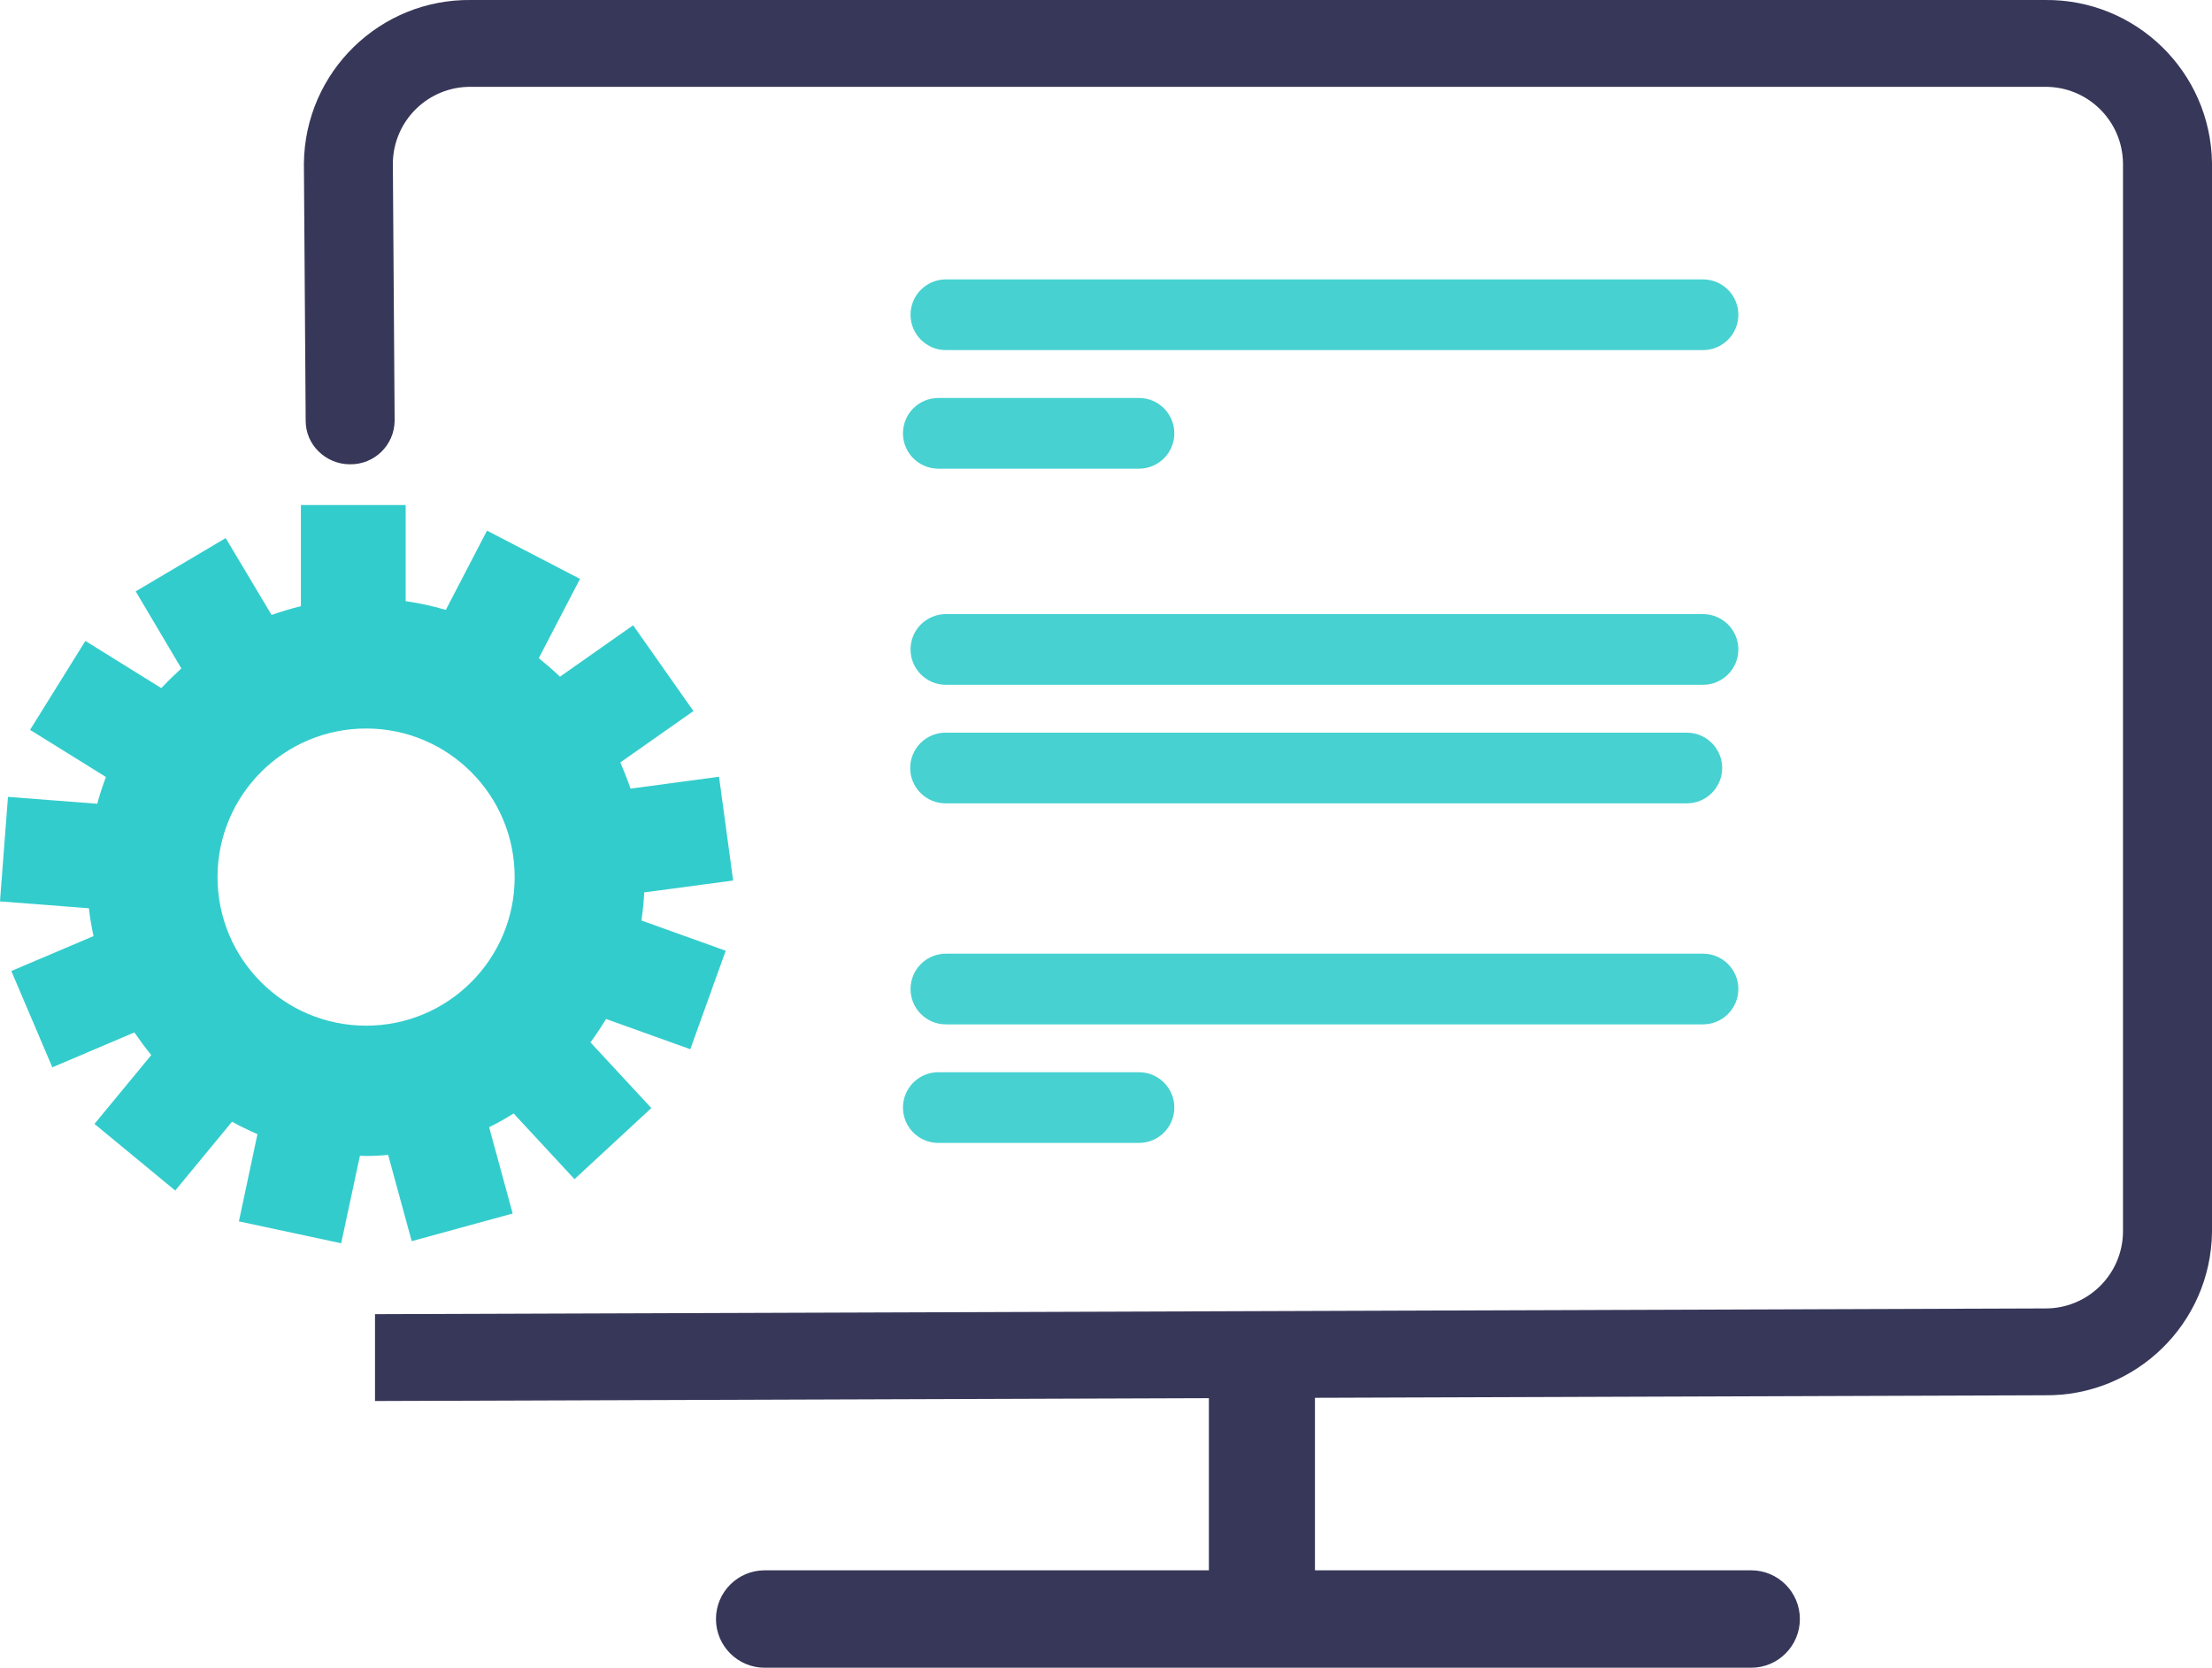
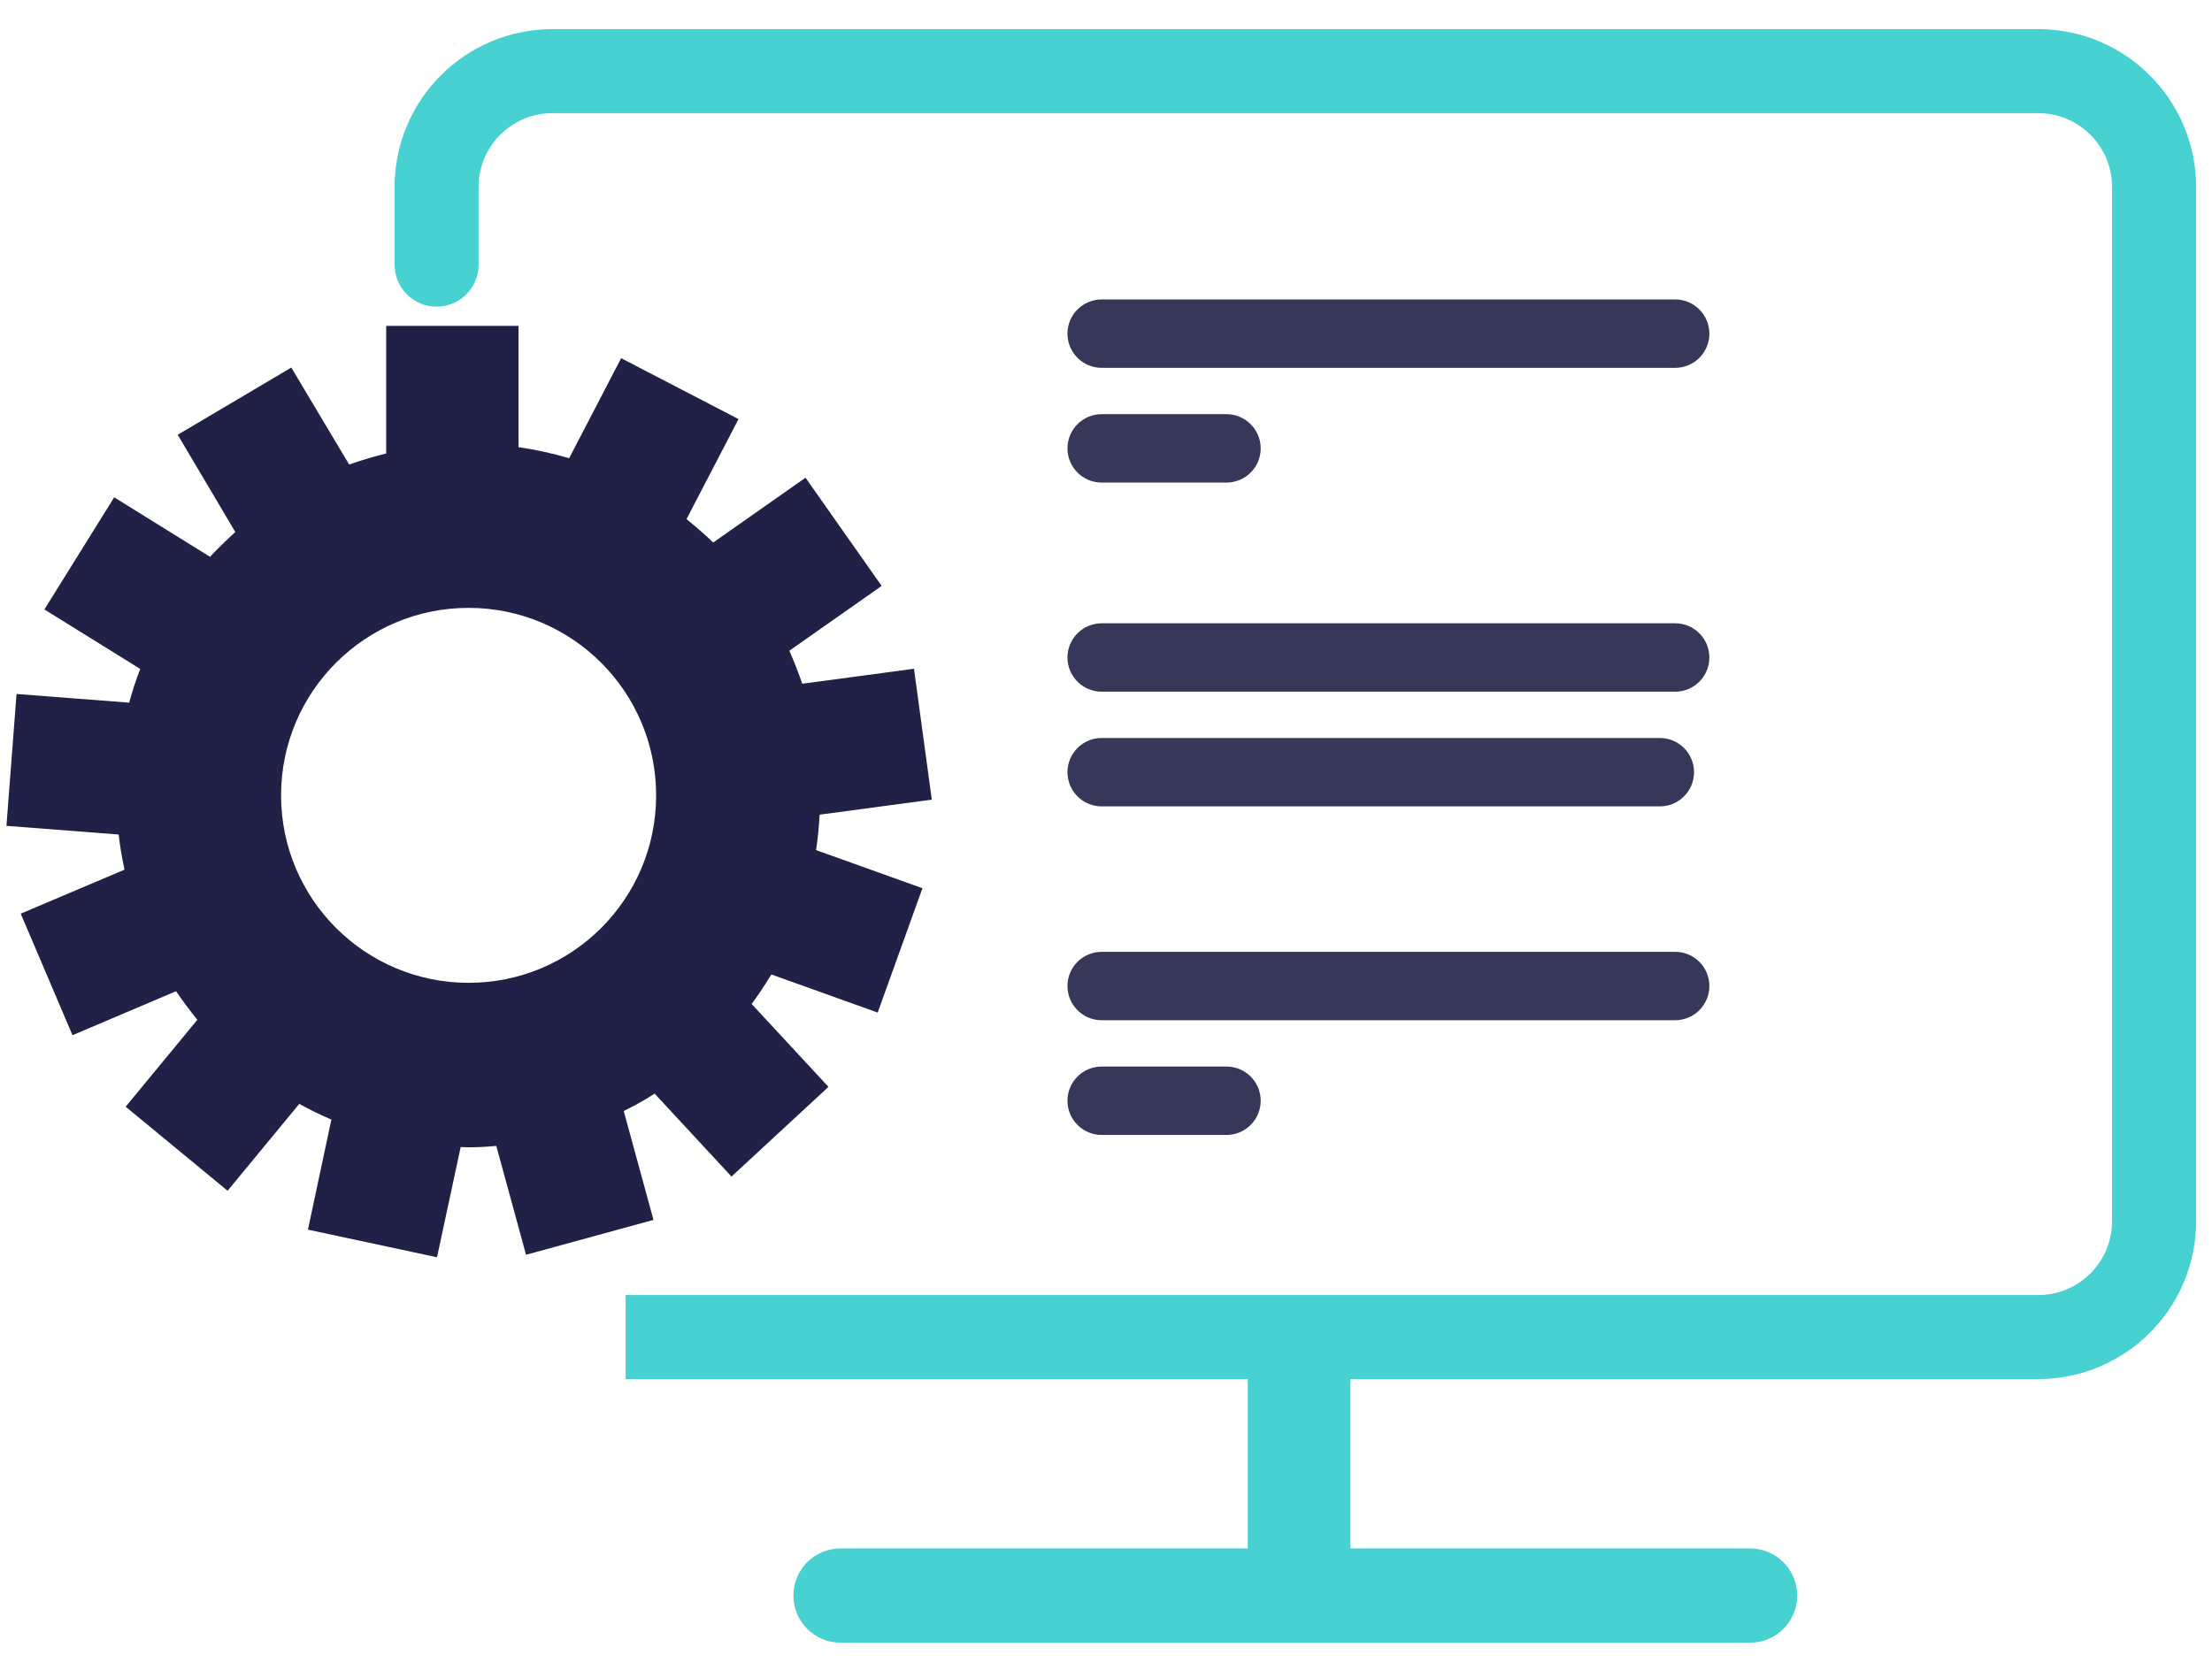
- <svg xmlns="http://www.w3.org/2000/svg" width="154.228" height="116.269" viewBox="0 0 154.228 116.269">
-   <g id="Group_14848" data-name="Group 14848" transform="translate(4365.275 3144.812)">
-     <g id="Group_14812" data-name="Group 14812" transform="translate(-4365.275 -3109.604)">
-       <path id="Path_6370" data-name="Path 6370" d="M468.737,140.932l6.2-.828-.983-7.234-6.173.828c-.208-.621-.453-1.229-.712-1.824l5.1-3.585-4.206-5.979-5.1,3.584c-.467-.453-.971-.88-1.476-1.294l2.873-5.525-6.483-3.364-2.873,5.525a19.908,19.908,0,0,0-2.8-.608v-6.7H444.8v7.052a20.981,20.981,0,0,0-2.044.608l-3.2-5.357-6.275,3.714,3.183,5.371c-.478.44-.944.893-1.4,1.372l-5.292-3.287-3.857,6.2,5.293,3.287a18.6,18.6,0,0,0-.608,1.864l-6.224-.479-.557,7.286,6.2.479a18.9,18.9,0,0,0,.323,1.941l-5.733,2.433,2.86,6.716,5.72-2.433c.375.543.763,1.074,1.178,1.578l-3.96,4.8,5.63,4.645,3.96-4.8a18.857,18.857,0,0,0,1.774.867l-1.294,6.082,7.131,1.527,1.307-6.1c.143,0,.284.013.44.013a15.121,15.121,0,0,0,1.527-.077l1.644,6.017,7.04-1.928-1.643-6.018a16.966,16.966,0,0,0,1.708-.958l4.245,4.581,5.357-4.956-4.245-4.581c.388-.518.751-1.074,1.087-1.63l5.876,2.109L474.419,145l-5.876-2.109A19.519,19.519,0,0,0,468.737,140.932Zm-19.385,9.292a10.359,10.359,0,1,1,10.353-10.353A10.353,10.353,0,0,1,449.352,150.224Z" transform="translate(-423.82 -113.925)" fill="#3cc" />
-       <path id="Path_6371" data-name="Path 6371" d="M460.393,140.578a10.359,10.359,0,1,1-10.353-10.366A10.35,10.35,0,0,1,460.393,140.578Z" transform="translate(-424.508 -114.631)" fill="none" />
+ <svg xmlns="http://www.w3.org/2000/svg" width="116" height="88" viewBox="0 0 116 88">
+   <defs>
+     <clipPath id="clip-path">
+       <rect id="Rectangle_1787" data-name="Rectangle 1787" width="116" height="88" transform="translate(17441 4515)" fill="#7a7a7a" />
+     </clipPath>
+   </defs>
+   <g id="Mask_Group_40" data-name="Mask Group 40" transform="translate(-17441 -4515)" clip-path="url(#clip-path)">
+     <g id="Group_14812" data-name="Group 14812" transform="translate(17441.338 4532.094)">
+       <path id="Path_6370" data-name="Path 6370" d="M466.462,139.564l5.885-.786-.934-6.867-5.86.786c-.2-.589-.43-1.167-.676-1.732l4.84-3.4-3.993-5.676-4.84,3.4c-.443-.43-.922-.836-1.4-1.229l2.727-5.246-6.155-3.194-2.727,5.246a18.9,18.9,0,0,0-2.654-.578v-6.363h-6.941v6.695a19.911,19.911,0,0,0-1.941.578l-3.035-5.086-5.957,3.525,3.021,5.1c-.454.418-.9.848-1.327,1.3l-5.024-3.12L425.81,128.8l5.025,3.12a17.641,17.641,0,0,0-.578,1.769l-5.908-.455-.529,6.917,5.885.455a17.935,17.935,0,0,0,.307,1.843l-5.443,2.309,2.715,6.376,5.43-2.309c.356.516.725,1.02,1.118,1.5l-3.76,4.558,5.345,4.41,3.759-4.557a17.918,17.918,0,0,0,1.684.823l-1.229,5.774,6.769,1.449L447.641,157c.135,0,.27.013.418.013a14.357,14.357,0,0,0,1.449-.074l1.56,5.712,6.683-1.83-1.56-5.713a16.1,16.1,0,0,0,1.622-.909l4.03,4.349,5.086-4.705-4.03-4.349c.369-.491.713-1.02,1.032-1.548l5.578,2,2.347-6.523-5.578-2A18.531,18.531,0,0,0,466.462,139.564Zm-18.4,8.821a9.834,9.834,0,1,1,9.828-9.828A9.828,9.828,0,0,1,448.059,148.385Z" transform="translate(-423.82 -113.925)" fill="#212147" />
+       <path id="Path_6371" data-name="Path 6371" d="M459.343,140.053a9.834,9.834,0,1,1-9.828-9.841A9.825,9.825,0,0,1,459.343,140.053Z" transform="translate(-425.276 -115.421)" fill="none" />
    </g>
-     <g id="Group_14811" data-name="Group 14811" transform="translate(-4344.09 -3144.812)" opacity="0.9">
-       <rect id="Rectangle_48" data-name="Rectangle 48" width="75.573" height="6.792" rx="3.396" transform="translate(28.735 109.477)" fill="#212147" />
-       <rect id="Rectangle_49" data-name="Rectangle 49" width="57.717" height="4.928" rx="2.464" transform="translate(42.301 19.479)" fill="#3cc" />
-       <rect id="Rectangle_50" data-name="Rectangle 50" width="18.92" height="4.928" rx="2.464" transform="translate(41.773 27.746)" fill="#3cc" />
-       <rect id="Rectangle_51" data-name="Rectangle 51" width="57.717" height="4.928" rx="2.464" transform="translate(42.301 42.814)" fill="#3cc" />
-       <rect id="Rectangle_52" data-name="Rectangle 52" width="56.613" height="4.928" rx="2.464" transform="translate(42.277 51.079)" fill="#3cc" />
-       <rect id="Rectangle_53" data-name="Rectangle 53" width="57.717" height="4.928" rx="2.464" transform="translate(42.301 66.488)" fill="#3cc" />
-       <rect id="Rectangle_54" data-name="Rectangle 54" width="18.92" height="4.928" rx="2.464" transform="translate(41.773 74.753)" fill="#3cc" />
-       <rect id="Rectangle_55" data-name="Rectangle 55" width="7.396" height="17.676" transform="translate(63.102 95.159)" fill="#212147" />
-       <path id="Path_5761" data-name="Path 5761" d="M-1158.967-180.106v74.526a11.525,11.525,0,0,1-11.667,11.374l-116.414.4v-6.054l116.414-.4a5.393,5.393,0,0,0,5.461-5.32v-74.526a5.393,5.393,0,0,0-5.461-5.32h-109.709a5.389,5.389,0,0,0-5.461,5.32l.124,17.968a3.066,3.066,0,0,1-3.1,3.027,3.1,3.1,0,0,1-2.192-.888,2.96,2.96,0,0,1-.91-2.139l-.124-17.968a11.52,11.52,0,0,1,11.667-11.374h109.709A11.525,11.525,0,0,1-1158.967-180.106Z" transform="translate(1292.01 191.48)" fill="#212147" />
-       <line id="Line_8624" data-name="Line 8624" y1="0.821" transform="translate(16.647 97.274)" fill="none" />
-       <line id="Line_8625" data-name="Line 8625" y1="1.682" transform="translate(16.647 89.539)" fill="none" />
+     <g id="Group_14811" data-name="Group 14811" transform="translate(17461.689 4516.528)" opacity="0.9">
+       <rect id="Rectangle_48" data-name="Rectangle 48" width="52.64" height="4.945" rx="2.472" transform="translate(20.918 79.695)" fill="#3cc" />
+       <rect id="Rectangle_49" data-name="Rectangle 49" width="33.662" height="3.588" rx="1.794" transform="translate(35.29 14.18)" fill="#212147" />
+       <rect id="Rectangle_50" data-name="Rectangle 50" width="10.133" height="3.588" rx="1.794" transform="translate(35.29 20.198)" fill="#212147" />
+       <rect id="Rectangle_51" data-name="Rectangle 51" width="33.662" height="3.588" rx="1.794" transform="translate(35.29 31.167)" fill="#212147" />
+       <rect id="Rectangle_52" data-name="Rectangle 52" width="32.858" height="3.588" rx="1.794" transform="translate(35.29 37.184)" fill="#212147" />
+       <rect id="Rectangle_53" data-name="Rectangle 53" width="33.662" height="3.588" rx="1.794" transform="translate(35.29 48.401)" fill="#212147" />
+       <rect id="Rectangle_54" data-name="Rectangle 54" width="10.133" height="3.588" rx="1.794" transform="translate(35.29 54.418)" fill="#212147" />
+       <rect id="Rectangle_55" data-name="Rectangle 55" width="5.384" height="12.868" transform="translate(44.744 69.273)" fill="#3cc" />
+       <path id="Path_5761" data-name="Path 5761" d="M-1197.533-183.2v54.252a8.283,8.283,0,0,1-8.285,8.28h-74.073v-4.407h74.073a3.876,3.876,0,0,0,3.878-3.873V-183.2a3.876,3.876,0,0,0-3.878-3.873h-77.907a3.873,3.873,0,0,0-3.878,3.873v4.079a2.2,2.2,0,0,1-2.2,2.2,2.173,2.173,0,0,1-1.557-.646,2.182,2.182,0,0,1-.646-1.557V-183.2a8.28,8.28,0,0,1,8.285-8.28h77.907A8.283,8.283,0,0,1-1197.533-183.2Z" transform="translate(1292.01 191.48)" fill="#3cc" />
+       <line id="Line_8624" data-name="Line 8624" y1="0.597" transform="translate(12.119 70.812)" fill="none" />
+       <line id="Line_8625" data-name="Line 8625" y1="1.224" transform="translate(12.119 65.181)" fill="none" />
    </g>
  </g>
</svg>
